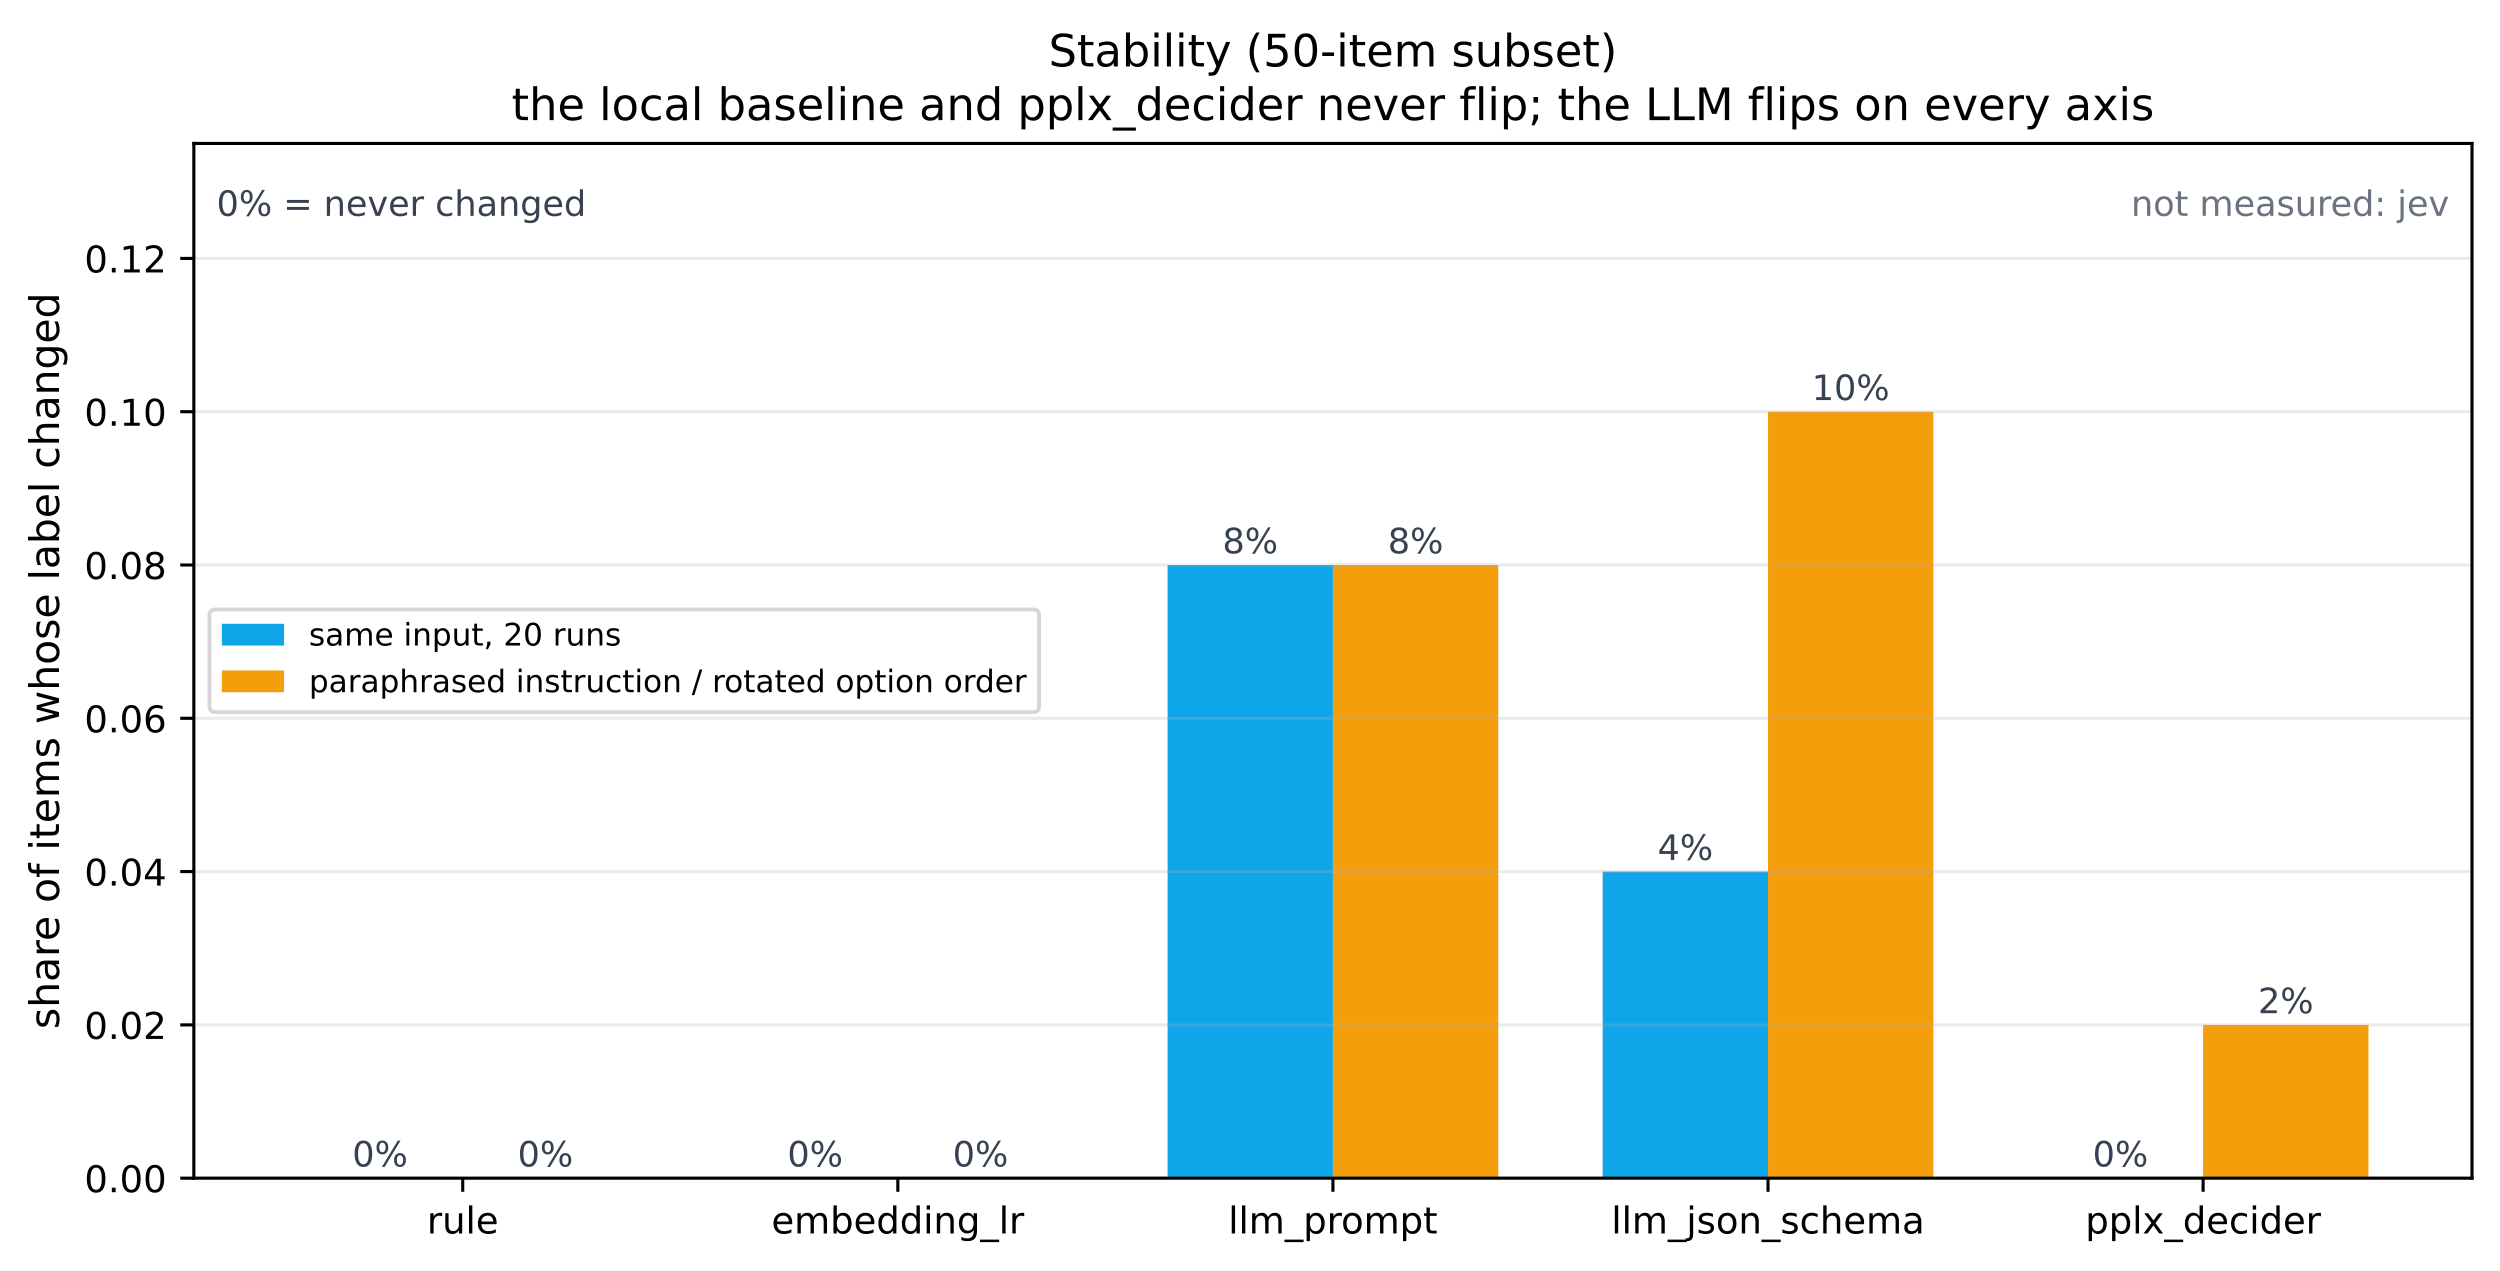
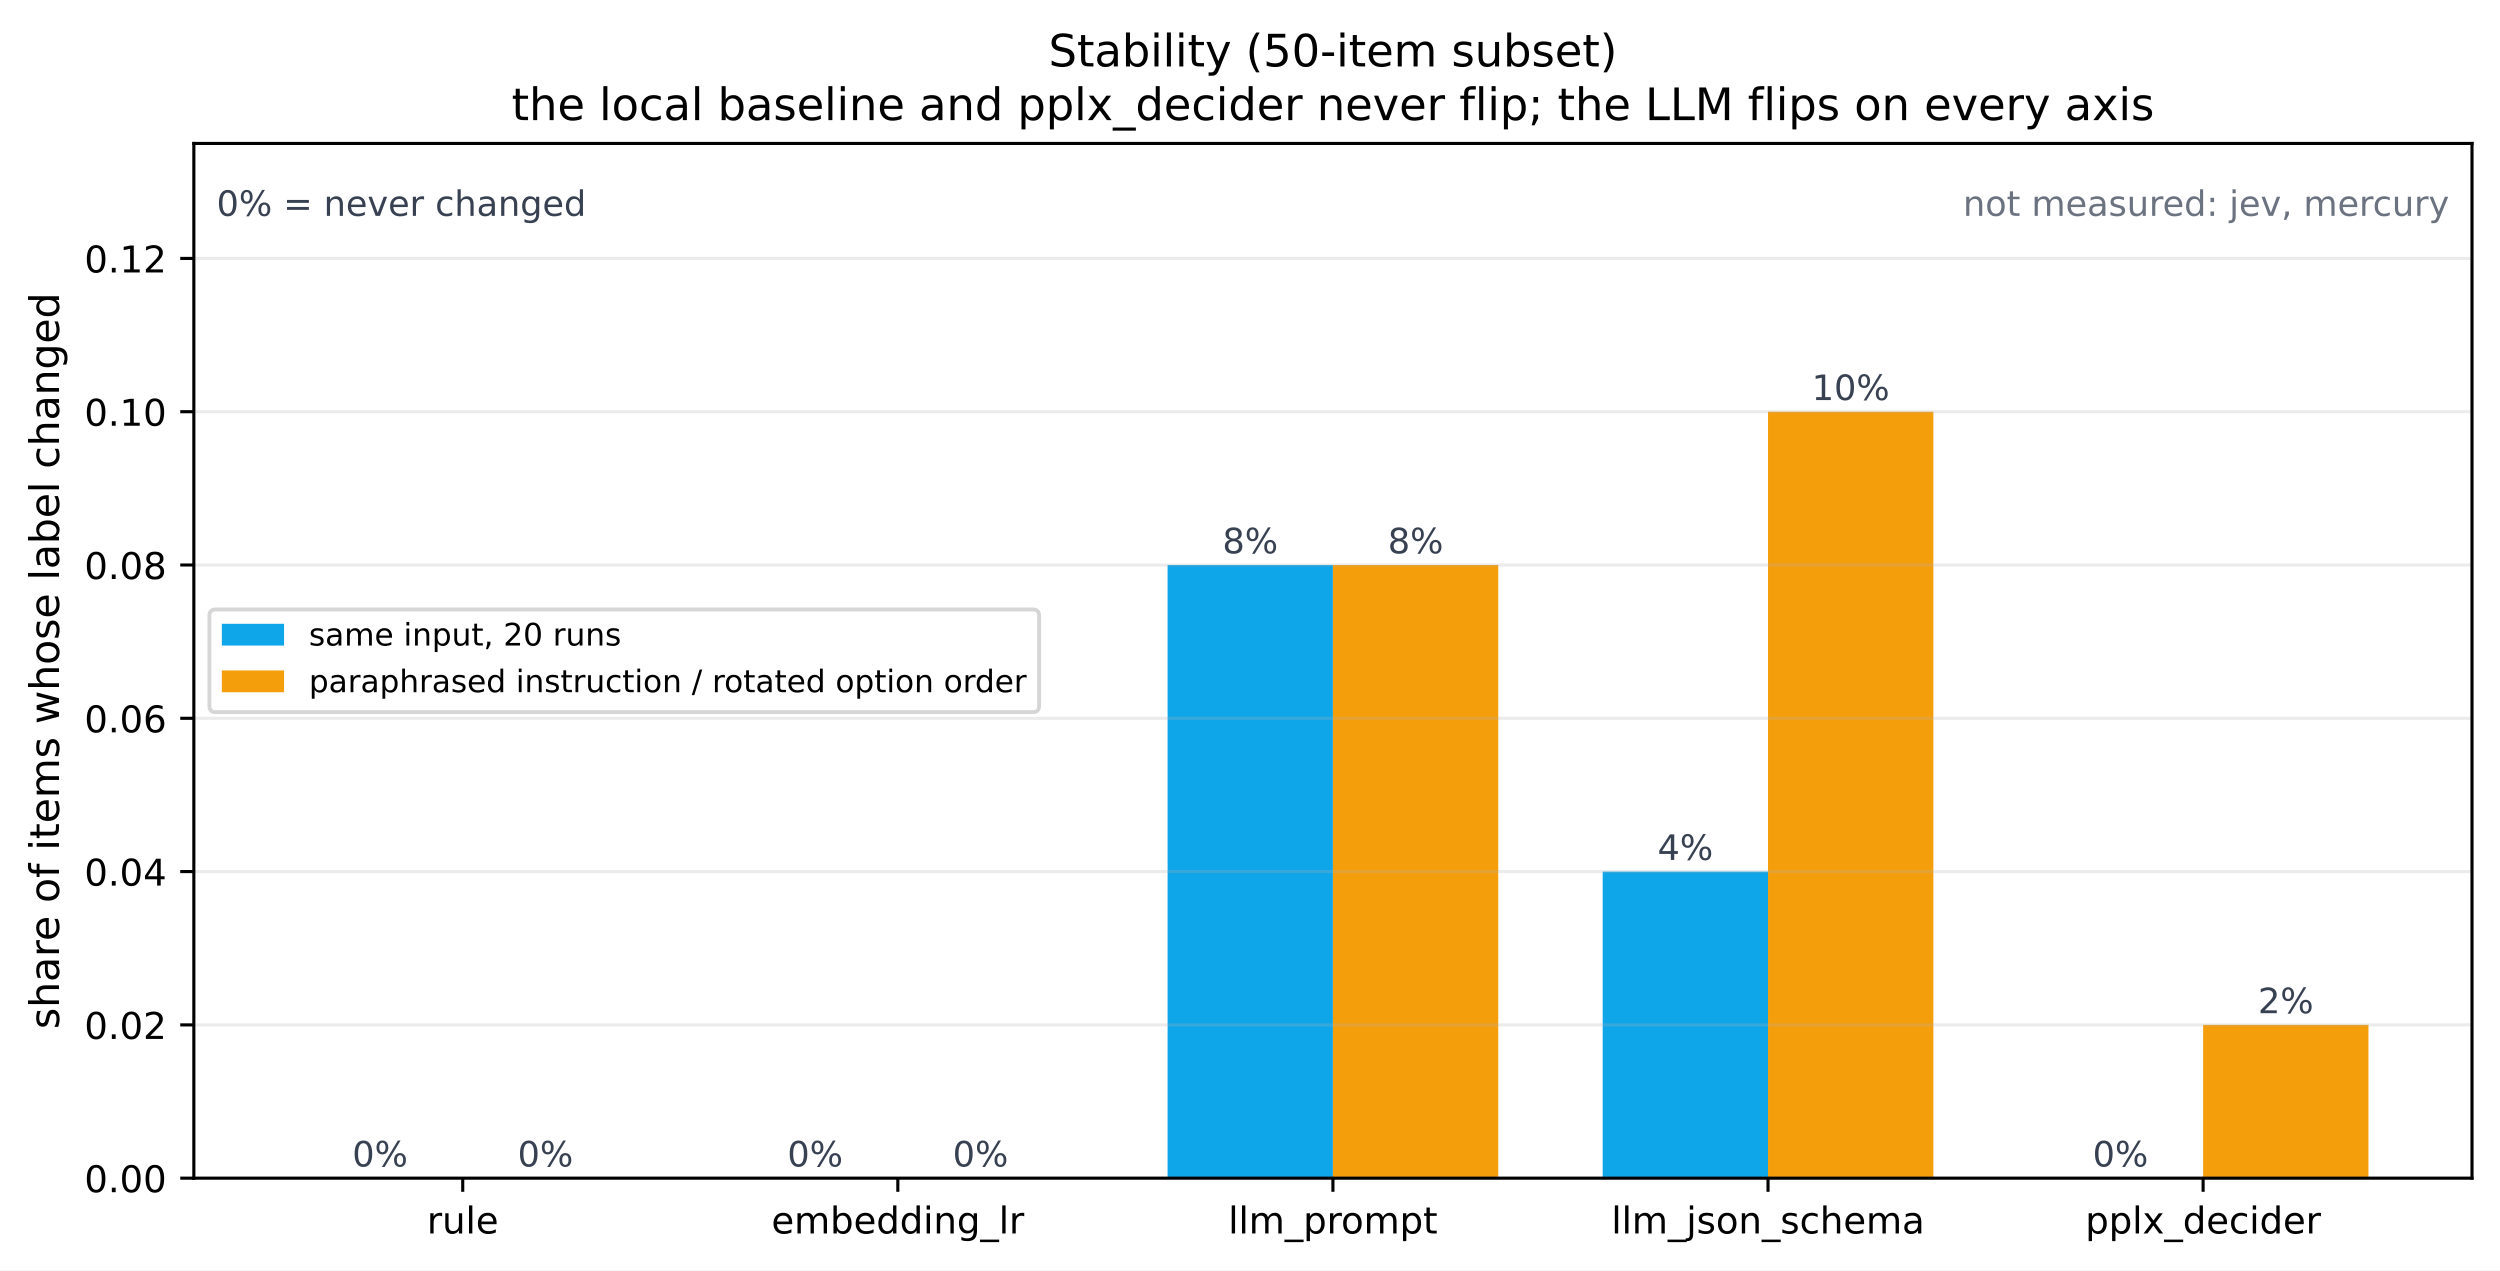
<svg xmlns="http://www.w3.org/2000/svg" xmlns:xlink="http://www.w3.org/1999/xlink" width="642.953pt" height="326.705pt" viewBox="0 0 642.953 326.705" version="1.1">
  <defs>
    <style type="text/css">*{stroke-linejoin: round; stroke-linecap: butt}</style>
  </defs>
  <g id="figure_1">
    <g id="patch_1">
      <path d="M 0 326.705  L 642.953 326.705  L 642.953 0  L 0 0  z " style="fill: #ffffff" />
    </g>
    <g id="axes_1">
      <g id="patch_2">
        <path d="M 49.853 303.004  L 635.753 303.004  L 635.753 36.892  L 49.853 36.892  z " style="fill: #ffffff" />
      </g>
      <g id="patch_3">
-         <path d="M 76.485 303.004  L 119.006 303.004  L 119.006 303.004  L 76.485 303.004  z " clip-path="url(#p36564ba862)" style="fill: #0ea5e9" />
+         <path d="M 76.485 303.004  L 119.006 303.004  L 119.006 303.004  L 76.485 303.004  z " clip-path="url(#peb654369bd)" style="fill: #0ea5e9" />
      </g>
      <g id="patch_4">
-         <path d="M 188.383 303.004  L 230.905 303.004  L 230.905 303.004  L 188.383 303.004  z " clip-path="url(#p36564ba862)" style="fill: #0ea5e9" />
+         <path d="M 188.383 303.004  L 230.905 303.004  L 230.905 303.004  L 188.383 303.004  z " clip-path="url(#peb654369bd)" style="fill: #0ea5e9" />
      </g>
      <g id="patch_5">
-         <path d="M 300.282 303.004  L 342.803 303.004  L 342.803 145.308  L 300.282 145.308  z " clip-path="url(#p36564ba862)" style="fill: #0ea5e9" />
+         <path d="M 300.282 303.004  L 342.803 303.004  L 342.803 145.308  L 300.282 145.308  z " clip-path="url(#peb654369bd)" style="fill: #0ea5e9" />
      </g>
      <g id="patch_6">
-         <path d="M 412.18 303.004  L 454.702 303.004  L 454.702 224.156  L 412.18 224.156  z " clip-path="url(#p36564ba862)" style="fill: #0ea5e9" />
+         <path d="M 412.18 303.004  L 454.702 303.004  L 454.702 224.156  L 412.18 224.156  z " clip-path="url(#peb654369bd)" style="fill: #0ea5e9" />
      </g>
      <g id="patch_7">
-         <path d="M 524.079 303.004  L 566.6 303.004  L 566.6 303.004  L 524.079 303.004  z " clip-path="url(#p36564ba862)" style="fill: #0ea5e9" />
+         <path d="M 524.079 303.004  L 566.6 303.004  L 566.6 303.004  L 524.079 303.004  z " clip-path="url(#peb654369bd)" style="fill: #0ea5e9" />
      </g>
      <g id="patch_8">
-         <path d="M 119.006 303.004  L 161.528 303.004  L 161.528 303.004  L 119.006 303.004  z " clip-path="url(#p36564ba862)" style="fill: #f59e0b" />
+         <path d="M 119.006 303.004  L 161.528 303.004  L 161.528 303.004  L 119.006 303.004  z " clip-path="url(#peb654369bd)" style="fill: #f59e0b" />
      </g>
      <g id="patch_9">
-         <path d="M 230.905 303.004  L 273.426 303.004  L 273.426 303.004  L 230.905 303.004  z " clip-path="url(#p36564ba862)" style="fill: #f59e0b" />
+         <path d="M 230.905 303.004  L 273.426 303.004  L 273.426 303.004  L 230.905 303.004  z " clip-path="url(#peb654369bd)" style="fill: #f59e0b" />
      </g>
      <g id="patch_10">
-         <path d="M 342.803 303.004  L 385.325 303.004  L 385.325 145.308  L 342.803 145.308  z " clip-path="url(#p36564ba862)" style="fill: #f59e0b" />
+         <path d="M 342.803 303.004  L 385.325 303.004  L 385.325 145.308  L 342.803 145.308  z " clip-path="url(#peb654369bd)" style="fill: #f59e0b" />
      </g>
      <g id="patch_11">
-         <path d="M 454.702 303.004  L 497.223 303.004  L 497.223 105.884  L 454.702 105.884  z " clip-path="url(#p36564ba862)" style="fill: #f59e0b" />
+         <path d="M 454.702 303.004  L 497.223 303.004  L 497.223 105.884  L 454.702 105.884  z " clip-path="url(#peb654369bd)" style="fill: #f59e0b" />
      </g>
      <g id="patch_12">
-         <path d="M 566.6 303.004  L 609.121 303.004  L 609.121 263.58  L 566.6 263.58  z " clip-path="url(#p36564ba862)" style="fill: #f59e0b" />
+         <path d="M 566.6 303.004  L 609.121 303.004  L 609.121 263.58  L 566.6 263.58  z " clip-path="url(#peb654369bd)" style="fill: #f59e0b" />
      </g>
      <g id="matplotlib.axis_1">
        <g id="xtick_1">
          <g id="line2d_1">
            <defs>
-               <path id="madc3e4d98c" d="M 0 0  L 0 3.5  " style="stroke: #000000; stroke-width: 0.8" />
+               <path id="mf83b122f51" d="M 0 0  L 0 3.5  " style="stroke: #000000; stroke-width: 0.8" />
            </defs>
            <g>
-               <use xlink:href="#madc3e4d98c" x="119.006" y="303.004" style="stroke: #000000; stroke-width: 0.8" />
+               <use xlink:href="#mf83b122f51" x="119.006" y="303.004" style="stroke: #000000; stroke-width: 0.8" />
            </g>
          </g>
          <g id="text_1">
            <text style="font-size: 9.5px; font-family: 'DejaVu Sans', 'Bitstream Vera Sans', 'Computer Modern Sans Serif', 'Lucida Grande', 'Verdana', 'Geneva', 'Lucid', 'Arial', 'Helvetica', 'Avant Garde', sans-serif; text-anchor: middle" x="119.006" y="317.223" transform="rotate(-0 119.0064 317.223)">rule</text>
          </g>
        </g>
        <g id="xtick_2">
          <g id="line2d_2">
            <g>
-               <use xlink:href="#madc3e4d98c" x="230.905" y="303.004" style="stroke: #000000; stroke-width: 0.8" />
+               <use xlink:href="#mf83b122f51" x="230.905" y="303.004" style="stroke: #000000; stroke-width: 0.8" />
            </g>
          </g>
          <g id="text_2">
            <text style="font-size: 9.5px; font-family: 'DejaVu Sans', 'Bitstream Vera Sans', 'Computer Modern Sans Serif', 'Lucida Grande', 'Verdana', 'Geneva', 'Lucid', 'Arial', 'Helvetica', 'Avant Garde', sans-serif; text-anchor: middle" x="230.905" y="317.223" transform="rotate(-0 230.9048 317.223)">embedding_lr</text>
          </g>
        </g>
        <g id="xtick_3">
          <g id="line2d_3">
            <g>
-               <use xlink:href="#madc3e4d98c" x="342.803" y="303.004" style="stroke: #000000; stroke-width: 0.8" />
+               <use xlink:href="#mf83b122f51" x="342.803" y="303.004" style="stroke: #000000; stroke-width: 0.8" />
            </g>
          </g>
          <g id="text_3">
            <text style="font-size: 9.5px; font-family: 'DejaVu Sans', 'Bitstream Vera Sans', 'Computer Modern Sans Serif', 'Lucida Grande', 'Verdana', 'Geneva', 'Lucid', 'Arial', 'Helvetica', 'Avant Garde', sans-serif; text-anchor: middle" x="342.803" y="317.223" transform="rotate(-0 342.8032 317.223)">llm_prompt</text>
          </g>
        </g>
        <g id="xtick_4">
          <g id="line2d_4">
            <g>
-               <use xlink:href="#madc3e4d98c" x="454.702" y="303.004" style="stroke: #000000; stroke-width: 0.8" />
+               <use xlink:href="#mf83b122f51" x="454.702" y="303.004" style="stroke: #000000; stroke-width: 0.8" />
            </g>
          </g>
          <g id="text_4">
            <text style="font-size: 9.5px; font-family: 'DejaVu Sans', 'Bitstream Vera Sans', 'Computer Modern Sans Serif', 'Lucida Grande', 'Verdana', 'Geneva', 'Lucid', 'Arial', 'Helvetica', 'Avant Garde', sans-serif; text-anchor: middle" x="454.702" y="317.223" transform="rotate(-0 454.7016 317.223)">llm_json_schema</text>
          </g>
        </g>
        <g id="xtick_5">
          <g id="line2d_5">
            <g>
-               <use xlink:href="#madc3e4d98c" x="566.6" y="303.004" style="stroke: #000000; stroke-width: 0.8" />
+               <use xlink:href="#mf83b122f51" x="566.6" y="303.004" style="stroke: #000000; stroke-width: 0.8" />
            </g>
          </g>
          <g id="text_5">
            <text style="font-size: 9.5px; font-family: 'DejaVu Sans', 'Bitstream Vera Sans', 'Computer Modern Sans Serif', 'Lucida Grande', 'Verdana', 'Geneva', 'Lucid', 'Arial', 'Helvetica', 'Avant Garde', sans-serif; text-anchor: middle" x="566.6" y="317.223" transform="rotate(-0 566.6 317.223)">pplx_decider</text>
          </g>
        </g>
      </g>
      <g id="matplotlib.axis_2">
        <g id="ytick_1">
          <g id="line2d_6">
-             <path d="M 49.853 303.004  L 635.753 303.004  " clip-path="url(#p36564ba862)" style="fill: none; stroke: #b0b0b0; stroke-opacity: 0.25; stroke-width: 0.8; stroke-linecap: square" />
+             <path d="M 49.853 303.004  L 635.753 303.004  " clip-path="url(#peb654369bd)" style="fill: none; stroke: #b0b0b0; stroke-opacity: 0.25; stroke-width: 0.8; stroke-linecap: square" />
          </g>
          <g id="line2d_7">
            <defs>
-               <path id="m6083bf7317" d="M 0 0  L -3.5 0  " style="stroke: #000000; stroke-width: 0.8" />
+               <path id="m8876db1457" d="M 0 0  L -3.5 0  " style="stroke: #000000; stroke-width: 0.8" />
            </defs>
            <g>
-               <use xlink:href="#m6083bf7317" x="49.853" y="303.004" style="stroke: #000000; stroke-width: 0.8" />
+               <use xlink:href="#m8876db1457" x="49.853" y="303.004" style="stroke: #000000; stroke-width: 0.8" />
            </g>
          </g>
          <g id="text_6">
            <text style="font-size: 9.5px; font-family: 'DejaVu Sans', 'Bitstream Vera Sans', 'Computer Modern Sans Serif', 'Lucida Grande', 'Verdana', 'Geneva', 'Lucid', 'Arial', 'Helvetica', 'Avant Garde', sans-serif; text-anchor: end" x="42.853" y="306.613" transform="rotate(-0 42.85316 306.6134)">0.00</text>
          </g>
        </g>
        <g id="ytick_2">
          <g id="line2d_8">
-             <path d="M 49.853 263.58  L 635.753 263.58  " clip-path="url(#p36564ba862)" style="fill: none; stroke: #b0b0b0; stroke-opacity: 0.25; stroke-width: 0.8; stroke-linecap: square" />
+             <path d="M 49.853 263.58  L 635.753 263.58  " clip-path="url(#peb654369bd)" style="fill: none; stroke: #b0b0b0; stroke-opacity: 0.25; stroke-width: 0.8; stroke-linecap: square" />
          </g>
          <g id="line2d_9">
            <g>
-               <use xlink:href="#m6083bf7317" x="49.853" y="263.58" style="stroke: #000000; stroke-width: 0.8" />
+               <use xlink:href="#m8876db1457" x="49.853" y="263.58" style="stroke: #000000; stroke-width: 0.8" />
            </g>
          </g>
          <g id="text_7">
            <text style="font-size: 9.5px; font-family: 'DejaVu Sans', 'Bitstream Vera Sans', 'Computer Modern Sans Serif', 'Lucida Grande', 'Verdana', 'Geneva', 'Lucid', 'Arial', 'Helvetica', 'Avant Garde', sans-serif; text-anchor: end" x="42.853" y="267.189" transform="rotate(-0 42.85316 267.1894)">0.02</text>
          </g>
        </g>
        <g id="ytick_3">
          <g id="line2d_10">
-             <path d="M 49.853 224.156  L 635.753 224.156  " clip-path="url(#p36564ba862)" style="fill: none; stroke: #b0b0b0; stroke-opacity: 0.25; stroke-width: 0.8; stroke-linecap: square" />
+             <path d="M 49.853 224.156  L 635.753 224.156  " clip-path="url(#peb654369bd)" style="fill: none; stroke: #b0b0b0; stroke-opacity: 0.25; stroke-width: 0.8; stroke-linecap: square" />
          </g>
          <g id="line2d_11">
            <g>
-               <use xlink:href="#m6083bf7317" x="49.853" y="224.156" style="stroke: #000000; stroke-width: 0.8" />
+               <use xlink:href="#m8876db1457" x="49.853" y="224.156" style="stroke: #000000; stroke-width: 0.8" />
            </g>
          </g>
          <g id="text_8">
            <text style="font-size: 9.5px; font-family: 'DejaVu Sans', 'Bitstream Vera Sans', 'Computer Modern Sans Serif', 'Lucida Grande', 'Verdana', 'Geneva', 'Lucid', 'Arial', 'Helvetica', 'Avant Garde', sans-serif; text-anchor: end" x="42.853" y="227.765" transform="rotate(-0 42.85316 227.7654)">0.04</text>
          </g>
        </g>
        <g id="ytick_4">
          <g id="line2d_12">
-             <path d="M 49.853 184.732  L 635.753 184.732  " clip-path="url(#p36564ba862)" style="fill: none; stroke: #b0b0b0; stroke-opacity: 0.25; stroke-width: 0.8; stroke-linecap: square" />
+             <path d="M 49.853 184.732  L 635.753 184.732  " clip-path="url(#peb654369bd)" style="fill: none; stroke: #b0b0b0; stroke-opacity: 0.25; stroke-width: 0.8; stroke-linecap: square" />
          </g>
          <g id="line2d_13">
            <g>
-               <use xlink:href="#m6083bf7317" x="49.853" y="184.732" style="stroke: #000000; stroke-width: 0.8" />
+               <use xlink:href="#m8876db1457" x="49.853" y="184.732" style="stroke: #000000; stroke-width: 0.8" />
            </g>
          </g>
          <g id="text_9">
            <text style="font-size: 9.5px; font-family: 'DejaVu Sans', 'Bitstream Vera Sans', 'Computer Modern Sans Serif', 'Lucida Grande', 'Verdana', 'Geneva', 'Lucid', 'Arial', 'Helvetica', 'Avant Garde', sans-serif; text-anchor: end" x="42.853" y="188.341" transform="rotate(-0 42.85316 188.3414)">0.06</text>
          </g>
        </g>
        <g id="ytick_5">
          <g id="line2d_14">
-             <path d="M 49.853 145.308  L 635.753 145.308  " clip-path="url(#p36564ba862)" style="fill: none; stroke: #b0b0b0; stroke-opacity: 0.25; stroke-width: 0.8; stroke-linecap: square" />
+             <path d="M 49.853 145.308  L 635.753 145.308  " clip-path="url(#peb654369bd)" style="fill: none; stroke: #b0b0b0; stroke-opacity: 0.25; stroke-width: 0.8; stroke-linecap: square" />
          </g>
          <g id="line2d_15">
            <g>
-               <use xlink:href="#m6083bf7317" x="49.853" y="145.308" style="stroke: #000000; stroke-width: 0.8" />
+               <use xlink:href="#m8876db1457" x="49.853" y="145.308" style="stroke: #000000; stroke-width: 0.8" />
            </g>
          </g>
          <g id="text_10">
            <text style="font-size: 9.5px; font-family: 'DejaVu Sans', 'Bitstream Vera Sans', 'Computer Modern Sans Serif', 'Lucida Grande', 'Verdana', 'Geneva', 'Lucid', 'Arial', 'Helvetica', 'Avant Garde', sans-serif; text-anchor: end" x="42.853" y="148.917" transform="rotate(-0 42.85316 148.9174)">0.08</text>
          </g>
        </g>
        <g id="ytick_6">
          <g id="line2d_16">
-             <path d="M 49.853 105.884  L 635.753 105.884  " clip-path="url(#p36564ba862)" style="fill: none; stroke: #b0b0b0; stroke-opacity: 0.25; stroke-width: 0.8; stroke-linecap: square" />
+             <path d="M 49.853 105.884  L 635.753 105.884  " clip-path="url(#peb654369bd)" style="fill: none; stroke: #b0b0b0; stroke-opacity: 0.25; stroke-width: 0.8; stroke-linecap: square" />
          </g>
          <g id="line2d_17">
            <g>
-               <use xlink:href="#m6083bf7317" x="49.853" y="105.884" style="stroke: #000000; stroke-width: 0.8" />
+               <use xlink:href="#m8876db1457" x="49.853" y="105.884" style="stroke: #000000; stroke-width: 0.8" />
            </g>
          </g>
          <g id="text_11">
            <text style="font-size: 9.5px; font-family: 'DejaVu Sans', 'Bitstream Vera Sans', 'Computer Modern Sans Serif', 'Lucida Grande', 'Verdana', 'Geneva', 'Lucid', 'Arial', 'Helvetica', 'Avant Garde', sans-serif; text-anchor: end" x="42.853" y="109.493" transform="rotate(-0 42.85316 109.4934)">0.10</text>
          </g>
        </g>
        <g id="ytick_7">
          <g id="line2d_18">
-             <path d="M 49.853 66.46  L 635.753 66.46  " clip-path="url(#p36564ba862)" style="fill: none; stroke: #b0b0b0; stroke-opacity: 0.25; stroke-width: 0.8; stroke-linecap: square" />
+             <path d="M 49.853 66.46  L 635.753 66.46  " clip-path="url(#peb654369bd)" style="fill: none; stroke: #b0b0b0; stroke-opacity: 0.25; stroke-width: 0.8; stroke-linecap: square" />
          </g>
          <g id="line2d_19">
            <g>
-               <use xlink:href="#m6083bf7317" x="49.853" y="66.46" style="stroke: #000000; stroke-width: 0.8" />
+               <use xlink:href="#m8876db1457" x="49.853" y="66.46" style="stroke: #000000; stroke-width: 0.8" />
            </g>
          </g>
          <g id="text_12">
            <text style="font-size: 9.5px; font-family: 'DejaVu Sans', 'Bitstream Vera Sans', 'Computer Modern Sans Serif', 'Lucida Grande', 'Verdana', 'Geneva', 'Lucid', 'Arial', 'Helvetica', 'Avant Garde', sans-serif; text-anchor: end" x="42.853" y="70.069" transform="rotate(-0 42.85316 70.06936)">0.12</text>
          </g>
        </g>
        <g id="text_13">
          <text style="font-size: 10.5px; font-family: 'DejaVu Sans', 'Bitstream Vera Sans', 'Computer Modern Sans Serif', 'Lucida Grande', 'Verdana', 'Geneva', 'Lucid', 'Arial', 'Helvetica', 'Avant Garde', sans-serif; text-anchor: middle" x="15.178" y="169.948" transform="rotate(-90 15.17836 169.9485)">share of items whose label changed</text>
        </g>
      </g>
      <g id="patch_13">
        <path d="M 49.853 303.004  L 49.853 36.892  " style="fill: none; stroke: #000000; stroke-width: 0.8; stroke-linejoin: miter; stroke-linecap: square" />
      </g>
      <g id="patch_14">
        <path d="M 635.753 303.004  L 635.753 36.892  " style="fill: none; stroke: #000000; stroke-width: 0.8; stroke-linejoin: miter; stroke-linecap: square" />
      </g>
      <g id="patch_15">
        <path d="M 49.853 303.004  L 635.753 303.004  " style="fill: none; stroke: #000000; stroke-width: 0.8; stroke-linejoin: miter; stroke-linecap: square" />
      </g>
      <g id="patch_16">
        <path d="M 49.853 36.892  L 635.753 36.892  " style="fill: none; stroke: #000000; stroke-width: 0.8; stroke-linejoin: miter; stroke-linecap: square" />
      </g>
      <g id="text_14">
        <text style="font-size: 9px; font-family: 'DejaVu Sans', 'Bitstream Vera Sans', 'Computer Modern Sans Serif', 'Lucida Grande', 'Verdana', 'Geneva', 'Lucid', 'Arial', 'Helvetica', 'Avant Garde', sans-serif; text-anchor: middle; fill: #374151" x="97.746" y="300.004" transform="rotate(-0 97.74568 300.0045)">0%</text>
      </g>
      <g id="text_15">
        <text style="font-size: 9px; font-family: 'DejaVu Sans', 'Bitstream Vera Sans', 'Computer Modern Sans Serif', 'Lucida Grande', 'Verdana', 'Geneva', 'Lucid', 'Arial', 'Helvetica', 'Avant Garde', sans-serif; text-anchor: middle; fill: #374151" x="209.644" y="300.004" transform="rotate(-0 209.6441 300.0045)">0%</text>
      </g>
      <g id="text_16">
        <text style="font-size: 9px; font-family: 'DejaVu Sans', 'Bitstream Vera Sans', 'Computer Modern Sans Serif', 'Lucida Grande', 'Verdana', 'Geneva', 'Lucid', 'Arial', 'Helvetica', 'Avant Garde', sans-serif; text-anchor: middle; fill: #374151" x="321.542" y="142.308" transform="rotate(-0 321.5425 142.3085)">8%</text>
      </g>
      <g id="text_17">
        <text style="font-size: 9px; font-family: 'DejaVu Sans', 'Bitstream Vera Sans', 'Computer Modern Sans Serif', 'Lucida Grande', 'Verdana', 'Geneva', 'Lucid', 'Arial', 'Helvetica', 'Avant Garde', sans-serif; text-anchor: middle; fill: #374151" x="433.441" y="221.156" transform="rotate(-0 433.4409 221.1565)">4%</text>
      </g>
      <g id="text_18">
        <text style="font-size: 9px; font-family: 'DejaVu Sans', 'Bitstream Vera Sans', 'Computer Modern Sans Serif', 'Lucida Grande', 'Verdana', 'Geneva', 'Lucid', 'Arial', 'Helvetica', 'Avant Garde', sans-serif; text-anchor: middle; fill: #374151" x="545.339" y="300.004" transform="rotate(-0 545.3393 300.0045)">0%</text>
      </g>
      <g id="text_19">
        <text style="font-size: 9px; font-family: 'DejaVu Sans', 'Bitstream Vera Sans', 'Computer Modern Sans Serif', 'Lucida Grande', 'Verdana', 'Geneva', 'Lucid', 'Arial', 'Helvetica', 'Avant Garde', sans-serif; text-anchor: middle; fill: #374151" x="140.267" y="300.004" transform="rotate(-0 140.2671 300.0045)">0%</text>
      </g>
      <g id="text_20">
        <text style="font-size: 9px; font-family: 'DejaVu Sans', 'Bitstream Vera Sans', 'Computer Modern Sans Serif', 'Lucida Grande', 'Verdana', 'Geneva', 'Lucid', 'Arial', 'Helvetica', 'Avant Garde', sans-serif; text-anchor: middle; fill: #374151" x="252.165" y="300.004" transform="rotate(-0 252.1655 300.0045)">0%</text>
      </g>
      <g id="text_21">
        <text style="font-size: 9px; font-family: 'DejaVu Sans', 'Bitstream Vera Sans', 'Computer Modern Sans Serif', 'Lucida Grande', 'Verdana', 'Geneva', 'Lucid', 'Arial', 'Helvetica', 'Avant Garde', sans-serif; text-anchor: middle; fill: #374151" x="364.064" y="142.308" transform="rotate(-0 364.0639 142.3085)">8%</text>
      </g>
      <g id="text_22">
        <text style="font-size: 9px; font-family: 'DejaVu Sans', 'Bitstream Vera Sans', 'Computer Modern Sans Serif', 'Lucida Grande', 'Verdana', 'Geneva', 'Lucid', 'Arial', 'Helvetica', 'Avant Garde', sans-serif; text-anchor: middle; fill: #374151" x="475.962" y="102.884" transform="rotate(-0 475.9623 102.8845)">10%</text>
      </g>
      <g id="text_23">
        <text style="font-size: 9px; font-family: 'DejaVu Sans', 'Bitstream Vera Sans', 'Computer Modern Sans Serif', 'Lucida Grande', 'Verdana', 'Geneva', 'Lucid', 'Arial', 'Helvetica', 'Avant Garde', sans-serif; text-anchor: middle; fill: #374151" x="587.861" y="260.58" transform="rotate(-0 587.8607 260.5805)">2%</text>
      </g>
      <g id="text_24">
        <text style="font-size: 9px; font-family: 'DejaVu Sans', 'Bitstream Vera Sans', 'Computer Modern Sans Serif', 'Lucida Grande', 'Verdana', 'Geneva', 'Lucid', 'Arial', 'Helvetica', 'Avant Garde', sans-serif; text-anchor: start; fill: #374151" x="55.712" y="55.52" transform="rotate(-0 55.71216 55.52031)">0% = never changed</text>
      </g>
      <g id="text_25">
-         <text style="font-size: 9px; font-family: 'DejaVu Sans', 'Bitstream Vera Sans', 'Computer Modern Sans Serif', 'Lucida Grande', 'Verdana', 'Geneva', 'Lucid', 'Arial', 'Helvetica', 'Avant Garde', sans-serif; text-anchor: end; fill: #6b7280" x="629.894" y="55.52" transform="rotate(-0 629.8942 55.52031)">not measured: jev</text>
+         <text style="font-size: 9px; font-family: 'DejaVu Sans', 'Bitstream Vera Sans', 'Computer Modern Sans Serif', 'Lucida Grande', 'Verdana', 'Geneva', 'Lucid', 'Arial', 'Helvetica', 'Avant Garde', sans-serif; text-anchor: end; fill: #6b7280" x="629.894" y="55.52" transform="rotate(-0 629.8942 55.52031)">not measured: jev, mercury</text>
      </g>
      <g id="text_26">
        <text style="font-size: 11.5px; font-family: 'DejaVu Sans', 'Bitstream Vera Sans', 'Computer Modern Sans Serif', 'Lucida Grande', 'Verdana', 'Geneva', 'Lucid', 'Arial', 'Helvetica', 'Avant Garde', sans-serif" transform="translate(269.6739 17.08933)">Stability (50-item subset)</text>
        <text style="font-size: 11.5px; font-family: 'DejaVu Sans', 'Bitstream Vera Sans', 'Computer Modern Sans Serif', 'Lucida Grande', 'Verdana', 'Geneva', 'Lucid', 'Arial', 'Helvetica', 'Avant Garde', sans-serif" transform="translate(131.5688 30.89247)">the local baseline and pplx_decider never flip; the LLM flips on every axis</text>
      </g>
      <g id="legend_1">
        <g id="patch_17">
          <path d="M 55.453 183.149  L 265.634 183.149  Q 267.234 183.149 267.234 181.549  L 267.234 158.348  Q 267.234 156.748 265.634 156.748  L 55.453 156.748  Q 53.853 156.748 53.853 158.348  L 53.853 181.549  Q 53.853 183.149 55.453 183.149  z " style="fill: #ffffff; opacity: 0.8; stroke: #cccccc; stroke-linejoin: miter" />
        </g>
        <g id="patch_18">
          <path d="M 57.053 166.027  L 73.053 166.027  L 73.053 160.427  L 57.053 160.427  z " style="fill: #0ea5e9" />
        </g>
        <g id="text_27">
          <text style="font-size: 8px; font-family: 'DejaVu Sans', 'Bitstream Vera Sans', 'Computer Modern Sans Serif', 'Lucida Grande', 'Verdana', 'Geneva', 'Lucid', 'Arial', 'Helvetica', 'Avant Garde', sans-serif; text-anchor: start" x="79.453" y="166.027" transform="rotate(-0 79.45316 166.0266)">same input, 20 runs</text>
        </g>
        <g id="patch_19">
          <path d="M 57.053 178.027  L 73.053 178.027  L 73.053 172.427  L 57.053 172.427  z " style="fill: #f59e0b" />
        </g>
        <g id="text_28">
          <text style="font-size: 8px; font-family: 'DejaVu Sans', 'Bitstream Vera Sans', 'Computer Modern Sans Serif', 'Lucida Grande', 'Verdana', 'Geneva', 'Lucid', 'Arial', 'Helvetica', 'Avant Garde', sans-serif; text-anchor: start" x="79.453" y="178.027" transform="rotate(-0 79.45316 178.0272)">paraphrased instruction / rotated option order</text>
        </g>
      </g>
    </g>
  </g>
  <defs>
-     <clipPath id="p36564ba862">
+     <clipPath id="peb654369bd">
      <rect x="49.853" y="36.892" width="585.9" height="266.112" />
    </clipPath>
  </defs>
</svg>
